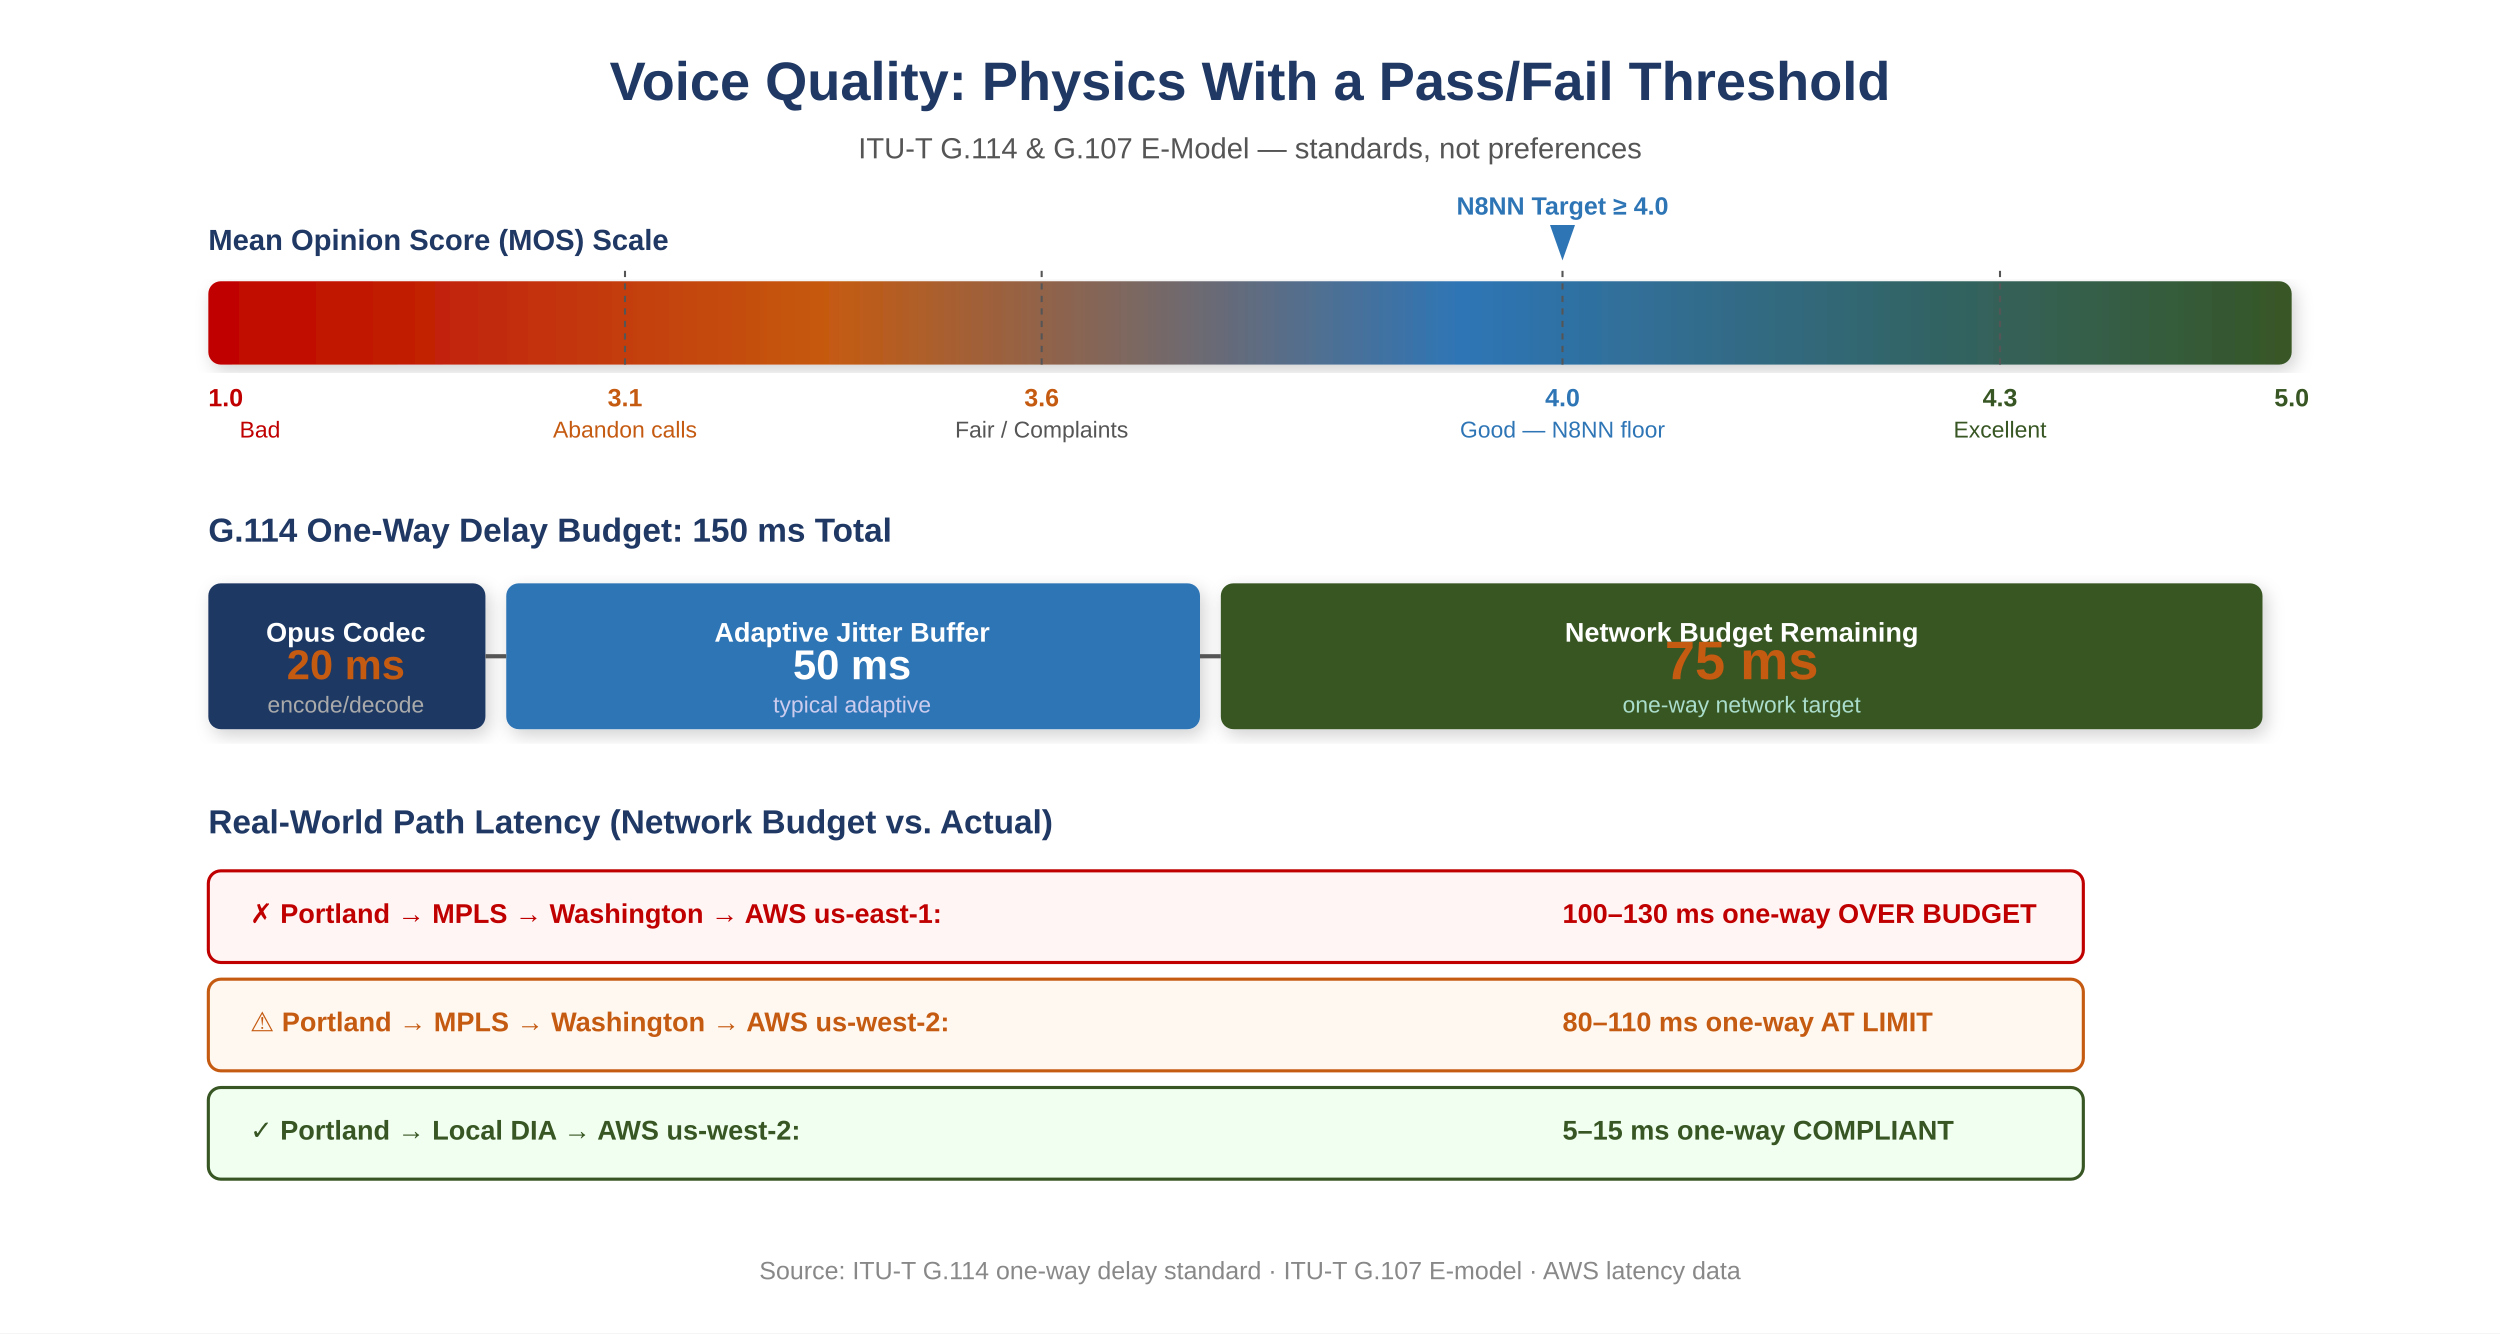
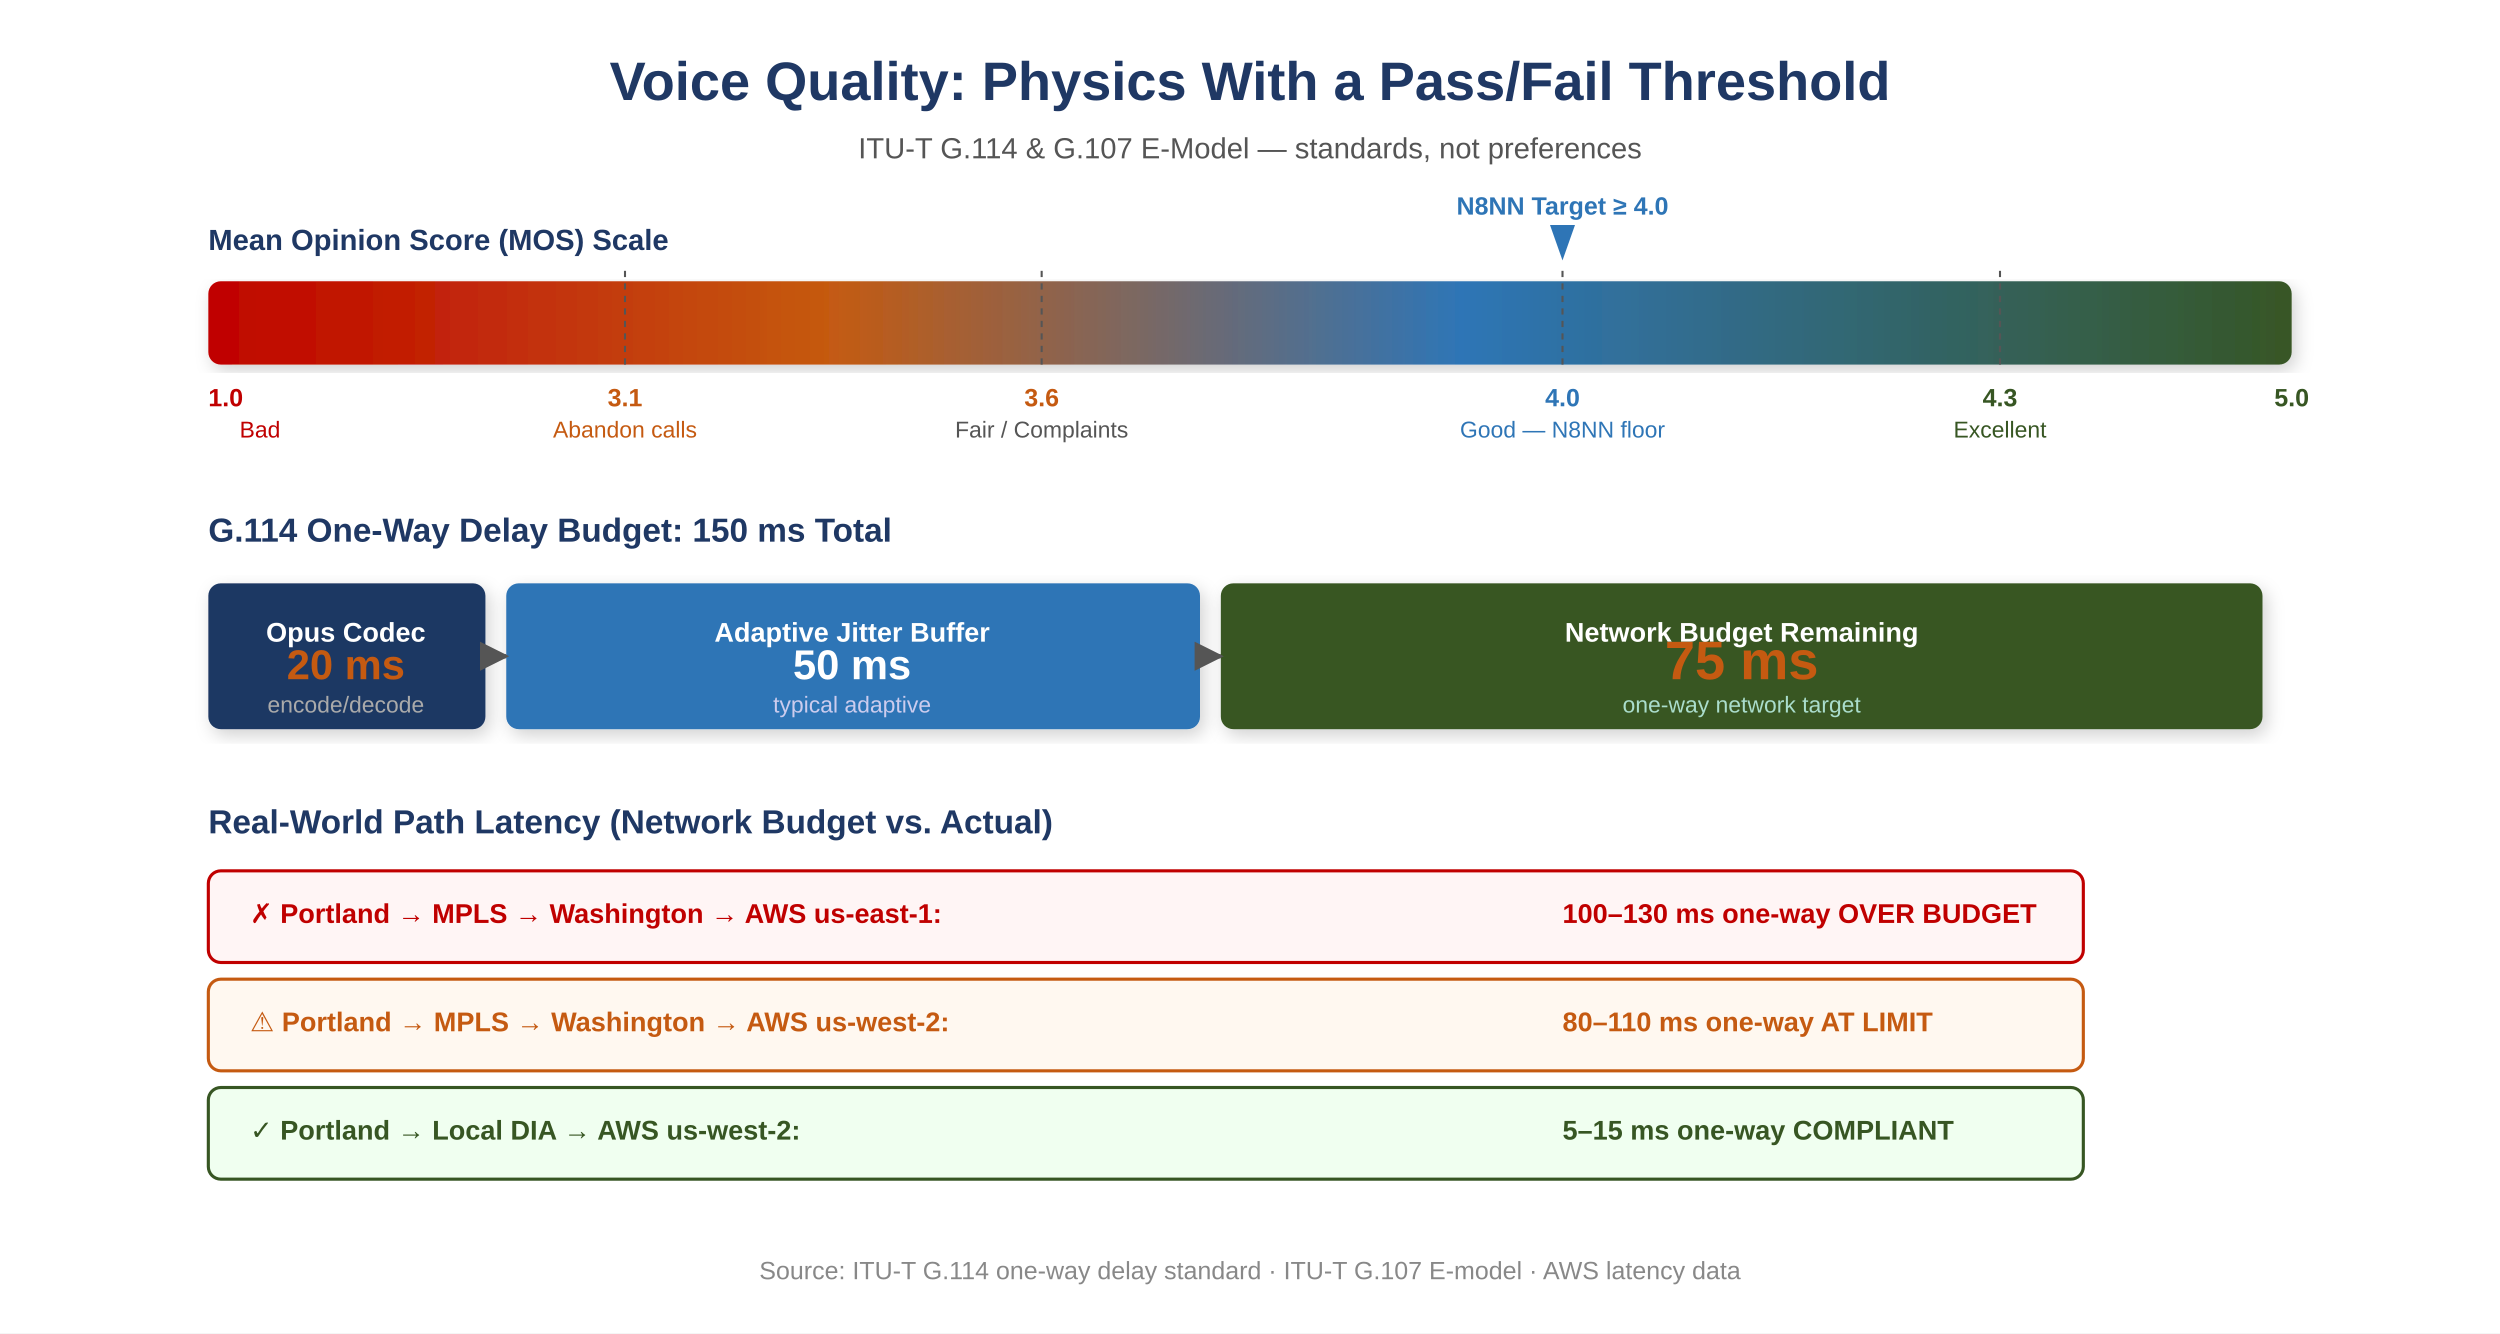
<svg xmlns="http://www.w3.org/2000/svg" viewBox="0 0 1200 640" font-family="Arial,sans-serif">
  <rect width="1200" height="640" fill="#FFFFFF" />
  <defs>
    <linearGradient id="gbar" x1="0" y1="0" x2="1" y2="0">
      <stop offset="0%" stop-color="#C00000" />
      <stop offset="30%" stop-color="#C55A11" />
      <stop offset="60%" stop-color="#2E75B6" />
      <stop offset="100%" stop-color="#375623" />
    </linearGradient>
    <filter id="sh">
      <feDropShadow dx="2" dy="3" stdDeviation="4" flood-opacity="0.18" />
    </filter>
+     <marker id="arr" viewBox="0 0 10 10" refX="9" refY="5" markerWidth="7" markerHeight="7" orient="auto-start-reverse">
+       <path d="M0,0 L10,5 L0,10 z" fill="#555" />
+     </marker>
  </defs>
  <text x="600" y="48" text-anchor="middle" font-size="26" font-weight="bold" fill="#1F3864">Voice Quality: Physics With a Pass/Fail Threshold</text>
  <text x="600" y="76" text-anchor="middle" font-size="14" fill="#555">ITU-T G.114 &amp; G.107 E-Model — standards, not preferences</text>
  <text x="100" y="120" font-size="14" fill="#1F3864" font-weight="bold">Mean Opinion Score (MOS) Scale</text>
  <rect x="100" y="135" width="1000" height="40" rx="6" fill="url(#gbar)" filter="url(#sh)" />
  <text x="100" y="195" font-size="12" fill="#C00000" font-weight="bold">1.0</text>
  <text x="115" y="210" font-size="11" fill="#C00000">Bad</text>
  <line x1="300" y1="130" x2="300" y2="178" stroke="#555" stroke-width="1" stroke-dasharray="3,3" />
  <text x="300" y="195" text-anchor="middle" font-size="12" fill="#C55A11" font-weight="bold">3.1</text>
  <text x="300" y="210" text-anchor="middle" font-size="11" fill="#C55A11">Abandon calls</text>
  <line x1="500" y1="130" x2="500" y2="178" stroke="#555" stroke-width="1" stroke-dasharray="3,3" />
  <text x="500" y="195" text-anchor="middle" font-size="12" fill="#C55A11" font-weight="bold">3.6</text>
  <text x="500" y="210" text-anchor="middle" font-size="11" fill="#555">Fair / Complaints</text>
  <line x1="750" y1="130" x2="750" y2="178" stroke="#555" stroke-width="1" stroke-dasharray="3,3" />
  <text x="750" y="195" text-anchor="middle" font-size="12" fill="#2E75B6" font-weight="bold">4.0</text>
  <text x="750" y="210" text-anchor="middle" font-size="11" fill="#2E75B6">Good — N8NN floor</text>
  <line x1="960" y1="130" x2="960" y2="178" stroke="#555" stroke-width="1" stroke-dasharray="3,3" />
  <text x="960" y="195" text-anchor="middle" font-size="12" fill="#375623" font-weight="bold">4.3</text>
  <text x="960" y="210" text-anchor="middle" font-size="11" fill="#375623">Excellent</text>
  <text x="1100" y="195" text-anchor="middle" font-size="12" fill="#375623" font-weight="bold">5.0</text>
  <polygon points="750,125 744,108 756,108" fill="#2E75B6" />
  <text x="750" y="103" text-anchor="middle" font-size="12" fill="#2E75B6" font-weight="bold">N8NN Target ≥ 4.0</text>
  <text x="100" y="260" font-size="16" font-weight="bold" fill="#1F3864">G.114 One-Way Delay Budget: 150 ms Total</text>
  <rect x="100" y="280" width="133" height="70" rx="6" fill="#1F3864" filter="url(#sh)" />
  <text x="166" y="308" text-anchor="middle" font-size="13" fill="white" font-weight="bold">Opus Codec</text>
  <text x="166" y="326" text-anchor="middle" font-size="20" fill="#C55A11" font-weight="bold">20 ms</text>
  <text x="166" y="342" text-anchor="middle" font-size="11" fill="#aaa">encode/decode</text>
  <rect x="243" y="280" width="333" height="70" rx="6" fill="#2E75B6" filter="url(#sh)" />
  <text x="409" y="308" text-anchor="middle" font-size="13" fill="white" font-weight="bold">Adaptive Jitter Buffer</text>
  <text x="409" y="326" text-anchor="middle" font-size="20" fill="white" font-weight="bold">50 ms</text>
  <text x="409" y="342" text-anchor="middle" font-size="11" fill="#cce">typical adaptive</text>
  <rect x="586" y="280" width="500" height="70" rx="6" fill="#375623" filter="url(#sh)" />
  <text x="836" y="308" text-anchor="middle" font-size="13" fill="white" font-weight="bold">Network Budget Remaining</text>
  <text x="836" y="326" text-anchor="middle" font-size="26" fill="#C55A11" font-weight="bold">75 ms</text>
  <text x="836" y="342" text-anchor="middle" font-size="11" fill="#adc">one-way network target</text>
  <line x1="233" y1="315" x2="243" y2="315" stroke="#555" stroke-width="2" marker-end="url(#arr)" />
  <line x1="576" y1="315" x2="586" y2="315" stroke="#555" stroke-width="2" marker-end="url(#arr)" />
  <text x="100" y="400" font-size="16" font-weight="bold" fill="#1F3864">Real-World Path Latency (Network Budget vs. Actual)</text>
  <rect x="100" y="418" width="900" height="44" rx="6" fill="#FFF5F5" stroke="#C00000" stroke-width="1.5" />
  <text x="120" y="443" font-size="13" fill="#C00000" font-weight="bold">✗  Portland → MPLS → Washington → AWS us-east-1:</text>
  <text x="750" y="443" font-size="13" fill="#C00000" font-weight="bold">100–130 ms one-way    OVER BUDGET</text>
  <rect x="100" y="470" width="900" height="44" rx="6" fill="#FFF8F0" stroke="#C55A11" stroke-width="1.5" />
  <text x="120" y="495" font-size="13" fill="#C55A11" font-weight="bold">⚠  Portland → MPLS → Washington → AWS us-west-2:</text>
  <text x="750" y="495" font-size="13" fill="#C55A11" font-weight="bold">80–110 ms one-way    AT LIMIT</text>
  <rect x="100" y="522" width="900" height="44" rx="6" fill="#F0FFF0" stroke="#375623" stroke-width="1.5" />
  <text x="120" y="547" font-size="13" fill="#375623" font-weight="bold">✓  Portland → Local DIA → AWS us-west-2:</text>
  <text x="750" y="547" font-size="13" fill="#375623" font-weight="bold">5–15 ms one-way      COMPLIANT</text>
  <text x="600" y="614" text-anchor="middle" font-size="12" fill="#888">Source: ITU-T G.114 one-way delay standard · ITU-T G.107 E-model · AWS latency data</text>
</svg>
